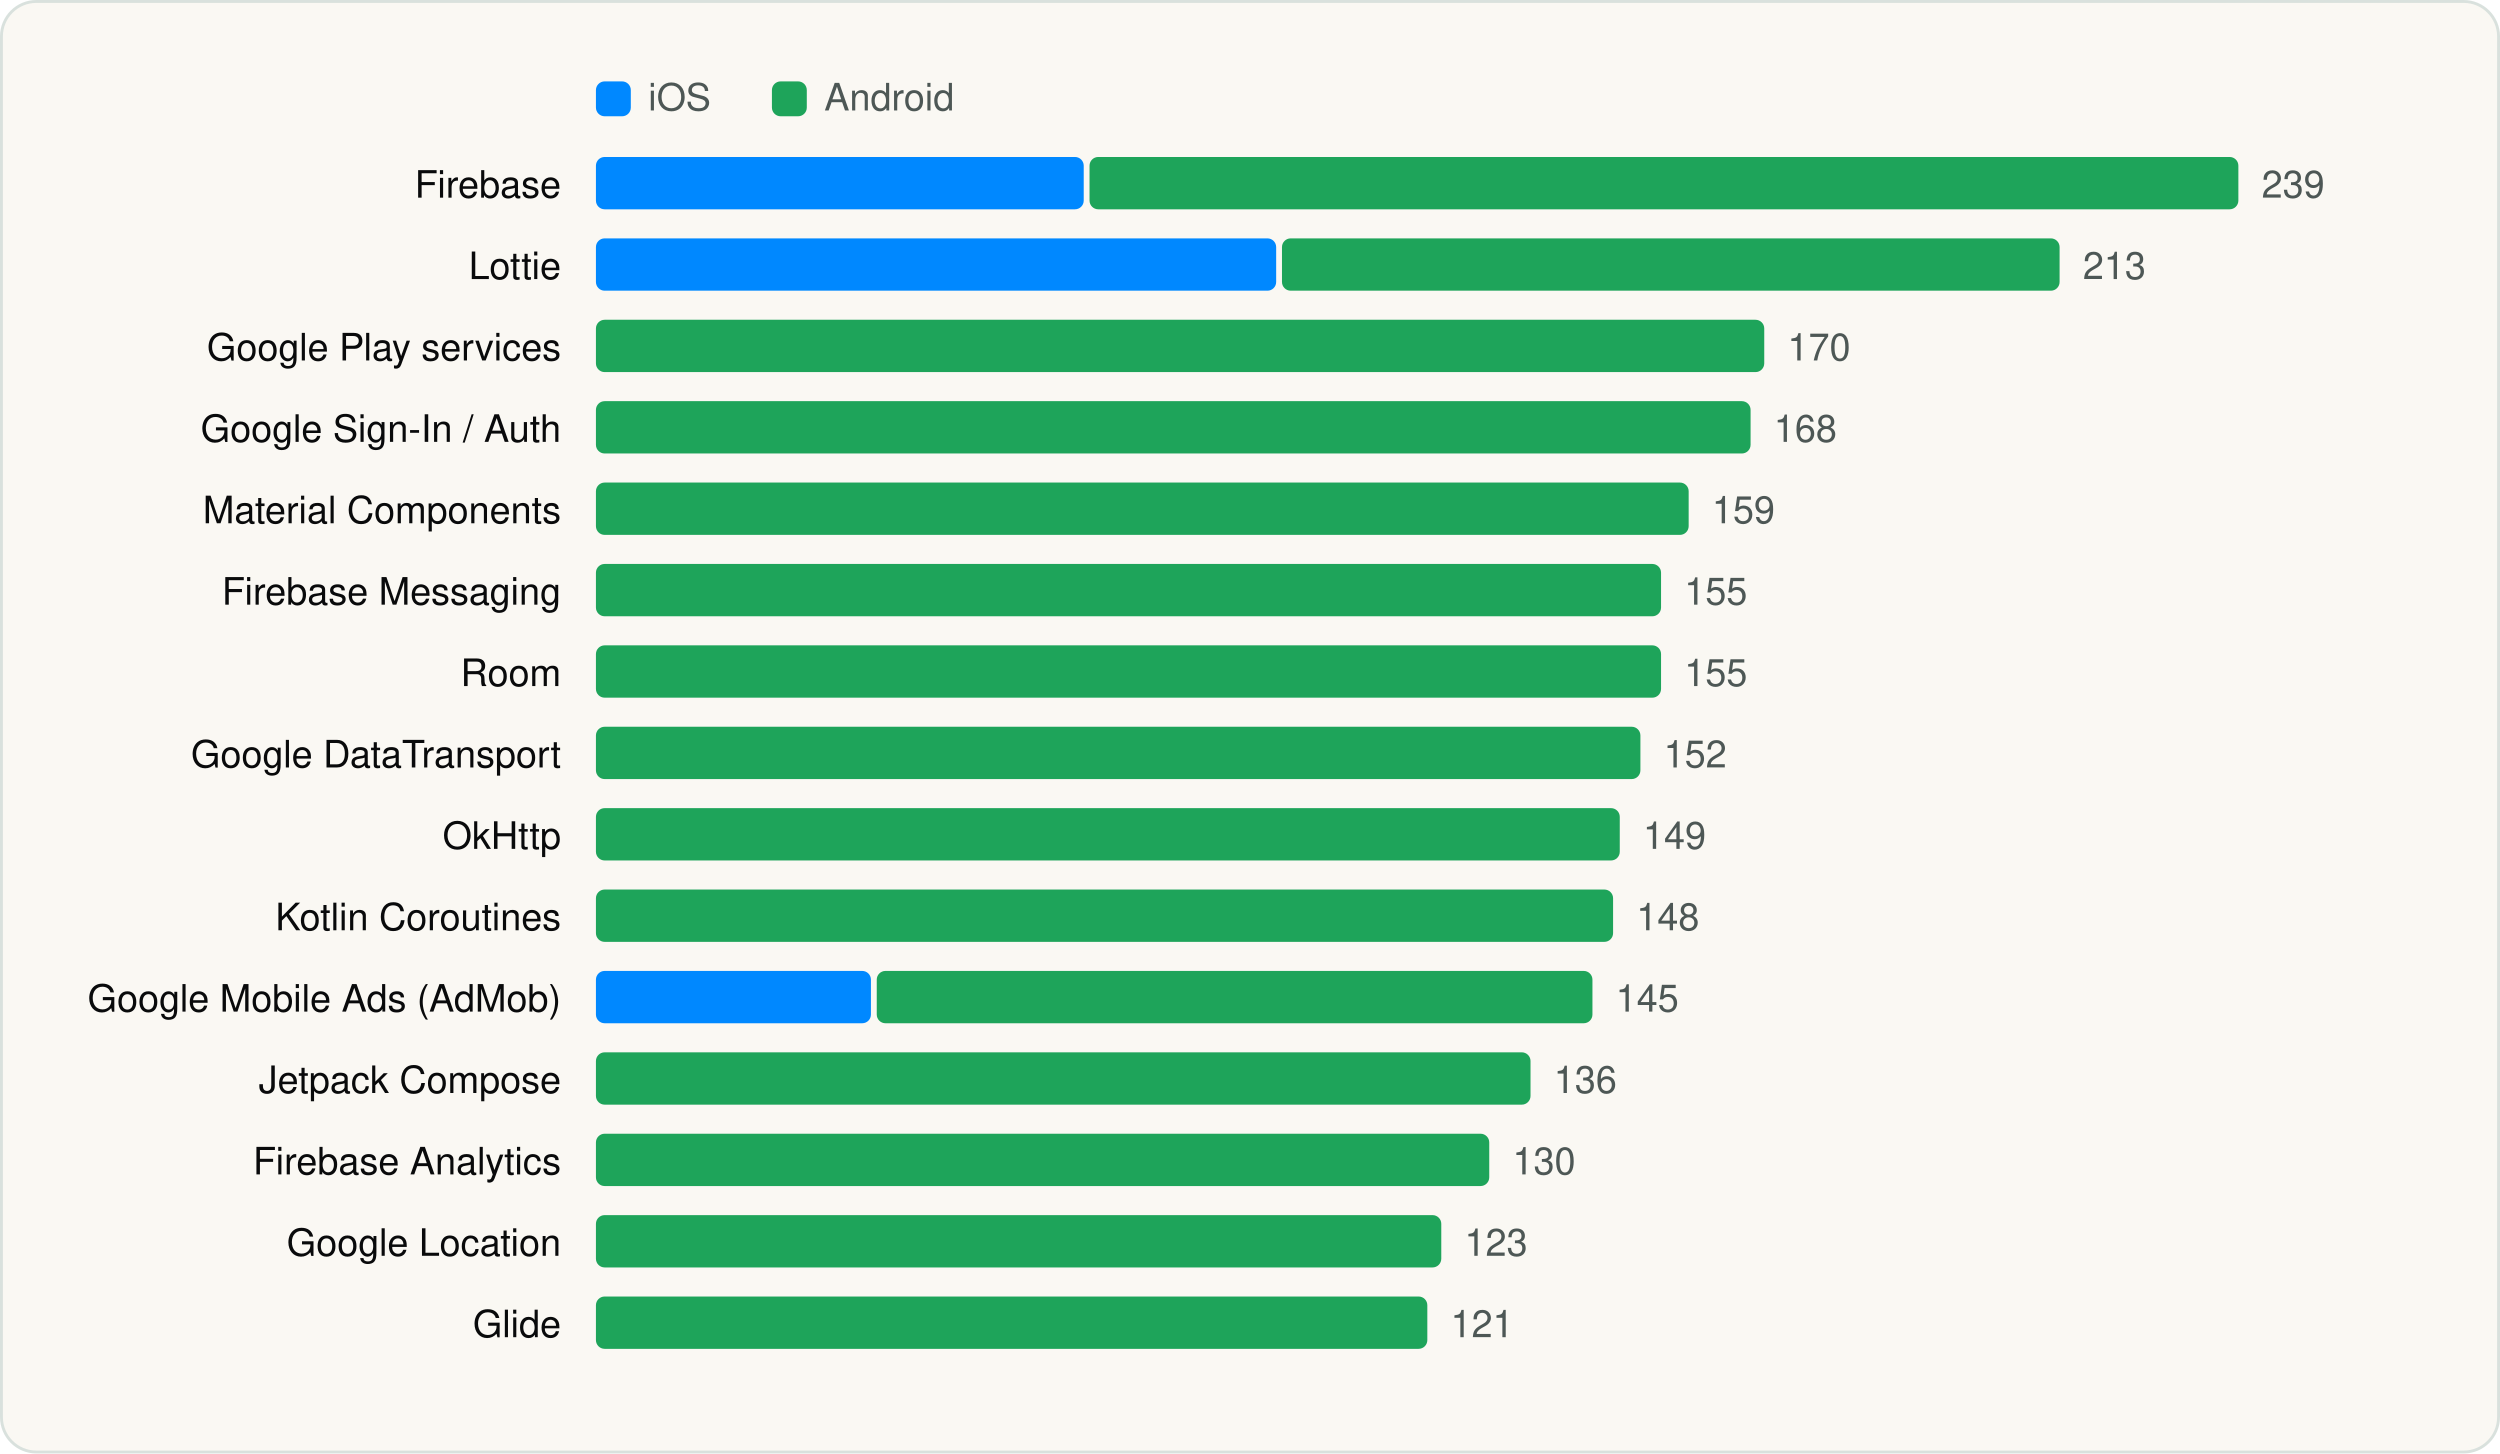
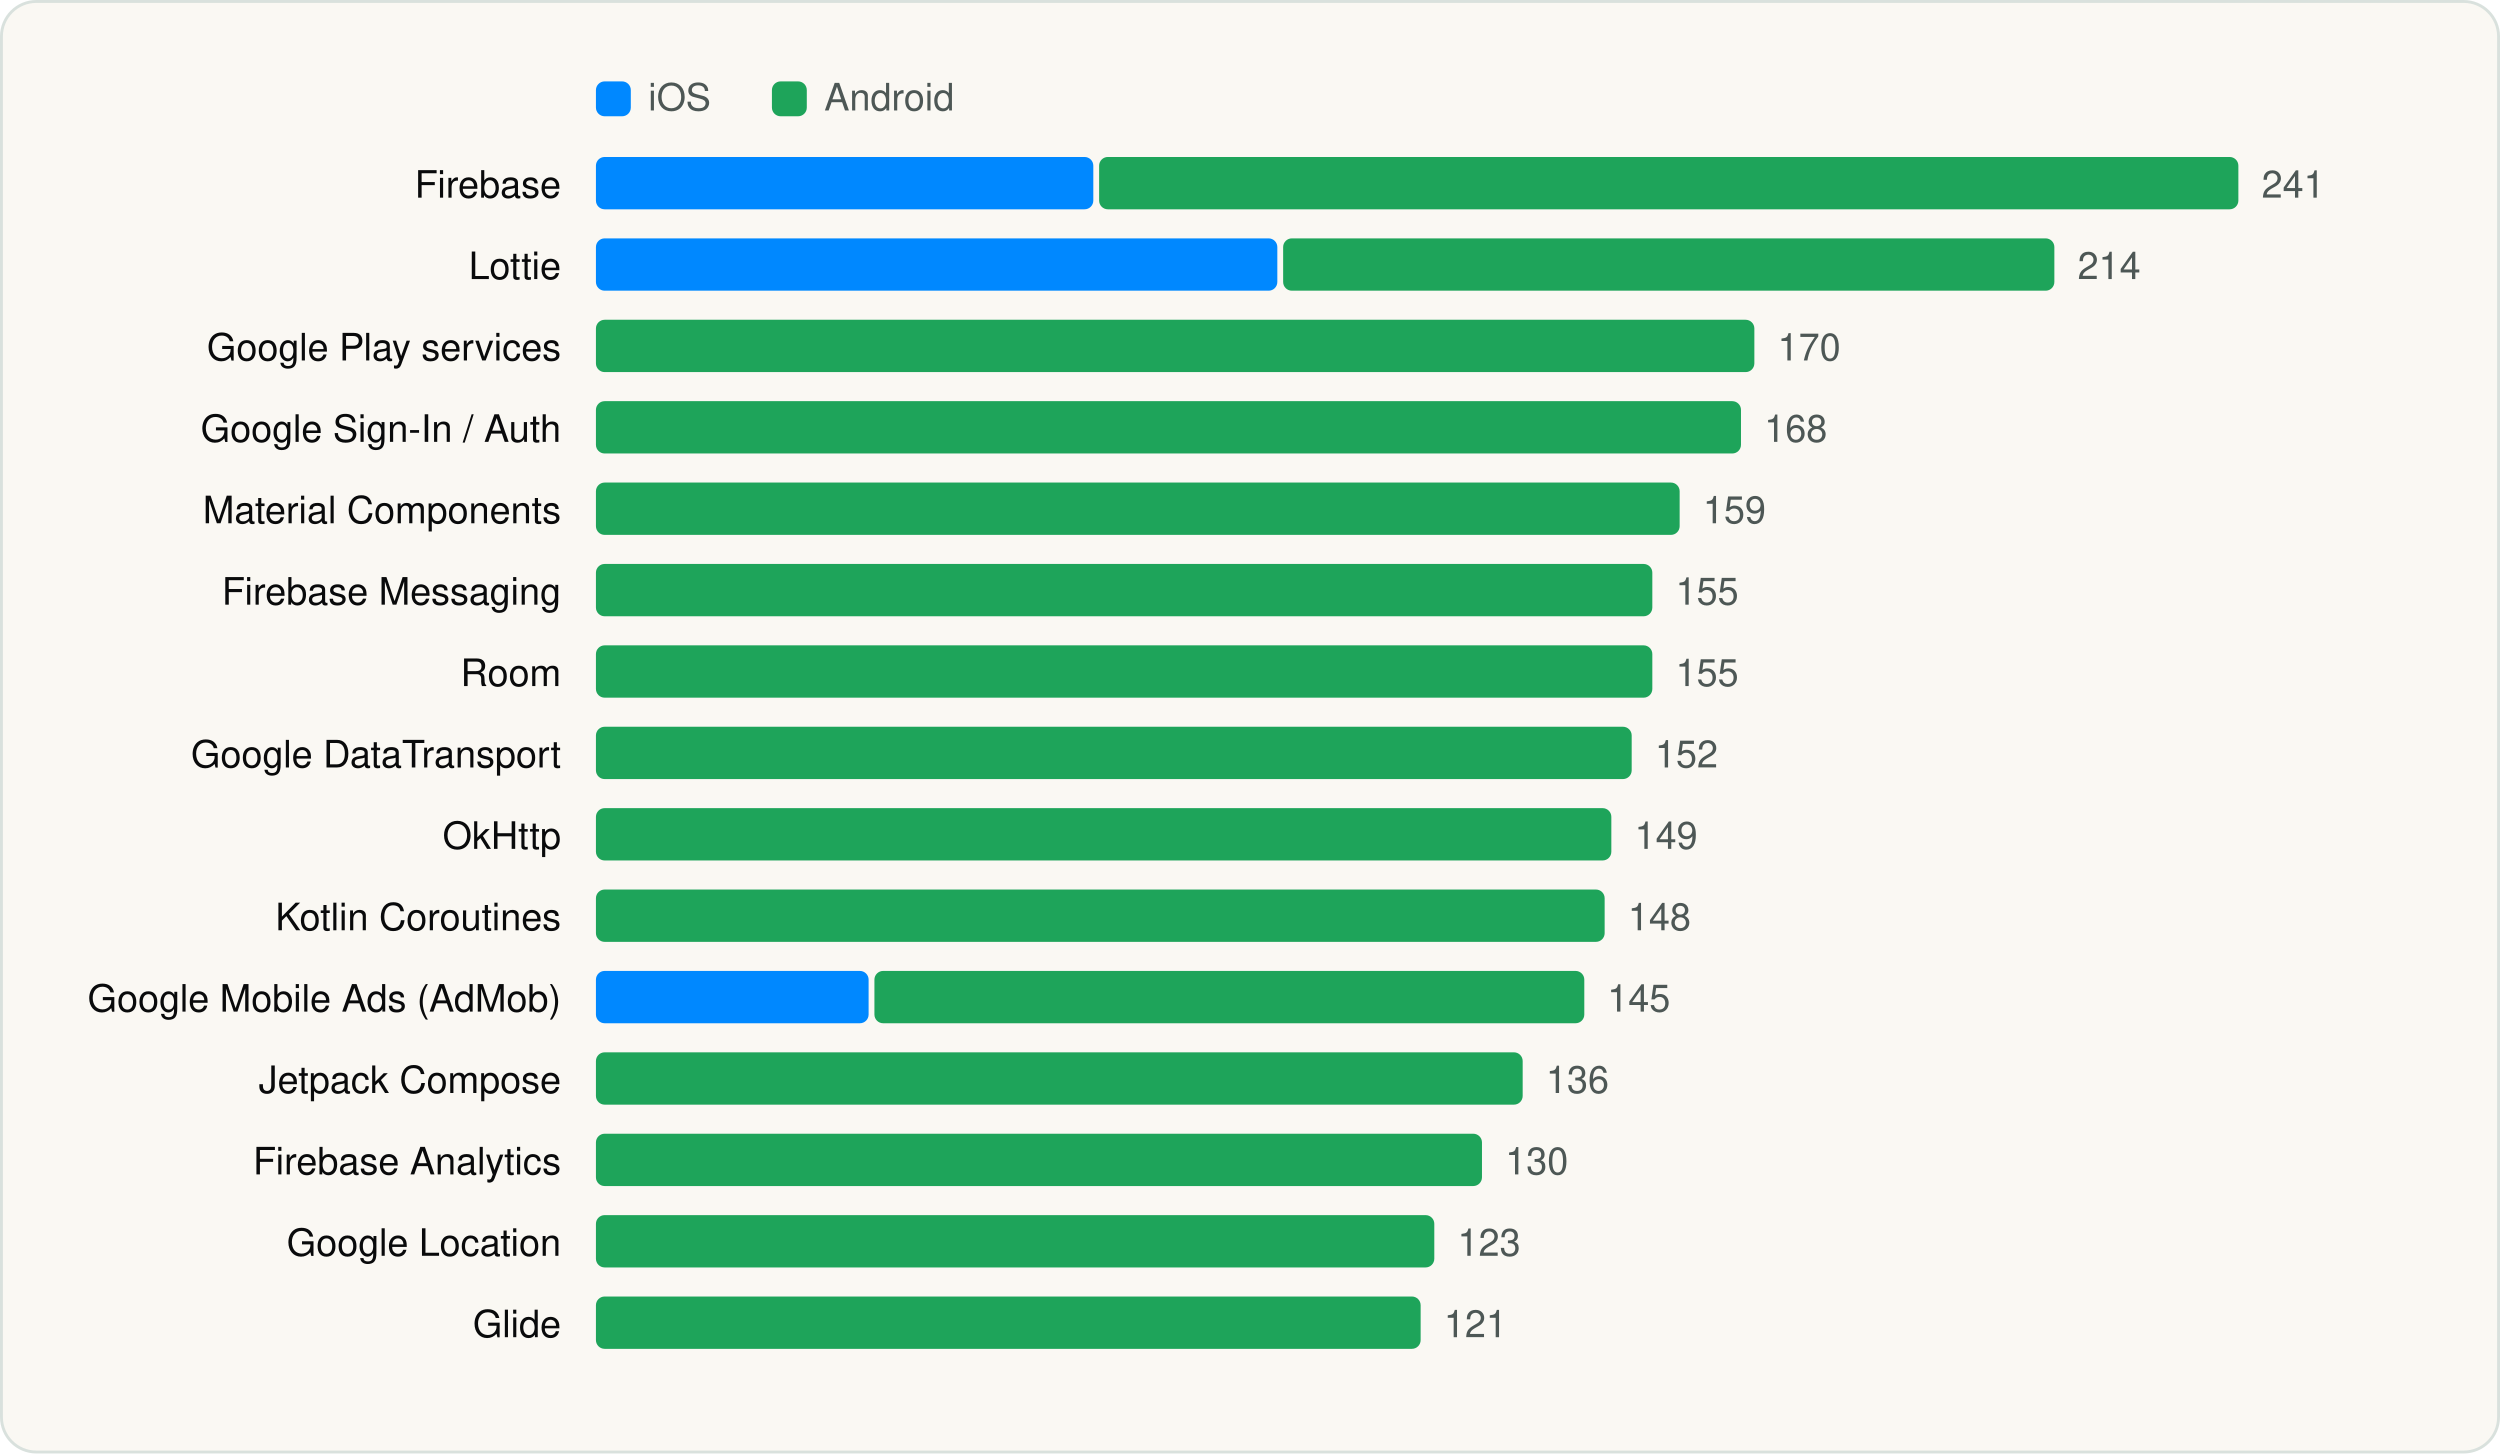
<svg xmlns="http://www.w3.org/2000/svg" viewBox="0 0 860 500" width="860" height="500" role="img" aria-label="Most used SDKs" font-family="Geist, -apple-system, BlinkMacSystemFont, 'Segoe UI', Helvetica, Arial, sans-serif">
  <rect x="0.5" y="0.5" width="859" height="499" rx="12" fill="#FAF8F3" stroke="#D9E1DD" />
  <g transform="translate(20 20)">
    <rect x="185" y="8" width="12" height="12" rx="3" fill="#0088FF" />
    <text x="203" y="18" font-size="13" fill="#4D5755">iOS</text>
    <rect x="245.54" y="8" width="12" height="12" rx="3" fill="#1EA45A" />
    <text x="263.54" y="18" font-size="13" fill="#4D5755">Android</text>
    <text x="173" y="48" font-size="13" text-anchor="end" fill="#090A0B">Firebase</text>
-     <rect x="185.0" y="34" width="167.8" height="18" rx="3" fill="#0088FF" />
-     <rect x="354.8" y="34" width="395.2" height="18" rx="3" fill="#1EA45A" />
-     <text x="758.0" y="48" font-size="13" fill="#4D5755">239</text>
+     <rect x="185.0" y="34" width="171.1" height="18" rx="3" fill="#0088FF" />
+     <rect x="358.1" y="34" width="391.9" height="18" rx="3" fill="#1EA45A" />
+     <text x="758.0" y="48" font-size="13" fill="#4D5755">241</text>
    <text x="173" y="76" font-size="13" text-anchor="end" fill="#090A0B">Lottie</text>
-     <rect x="185.0" y="62" width="234.0" height="18" rx="3" fill="#0088FF" />
-     <rect x="421.0" y="62" width="267.5" height="18" rx="3" fill="#1EA45A" />
-     <text x="696.5" y="76" font-size="13" fill="#4D5755">213</text>
+     <rect x="185.0" y="62" width="234.4" height="18" rx="3" fill="#0088FF" />
+     <rect x="421.4" y="62" width="265.3" height="18" rx="3" fill="#1EA45A" />
+     <text x="694.7" y="76" font-size="13" fill="#4D5755">214</text>
    <text x="173" y="104" font-size="13" text-anchor="end" fill="#090A0B">Google Play services</text>
-     <rect x="185.0" y="90" width="401.9" height="18" rx="3" fill="#1EA45A" />
-     <text x="594.9" y="104" font-size="13" fill="#4D5755">170</text>
+     <rect x="185.0" y="90" width="398.5" height="18" rx="3" fill="#1EA45A" />
+     <text x="591.5" y="104" font-size="13" fill="#4D5755">170</text>
    <text x="173" y="132" font-size="13" text-anchor="end" fill="#090A0B">Google Sign-In / Auth</text>
-     <rect x="185.0" y="118" width="397.2" height="18" rx="3" fill="#1EA45A" />
-     <text x="590.2" y="132" font-size="13" fill="#4D5755">168</text>
+     <rect x="185.0" y="118" width="393.9" height="18" rx="3" fill="#1EA45A" />
+     <text x="586.9" y="132" font-size="13" fill="#4D5755">168</text>
    <text x="173" y="160" font-size="13" text-anchor="end" fill="#090A0B">Material Components</text>
-     <rect x="185.0" y="146" width="375.9" height="18" rx="3" fill="#1EA45A" />
-     <text x="568.9" y="160" font-size="13" fill="#4D5755">159</text>
+     <rect x="185.0" y="146" width="372.8" height="18" rx="3" fill="#1EA45A" />
+     <text x="565.8" y="160" font-size="13" fill="#4D5755">159</text>
    <text x="173" y="188" font-size="13" text-anchor="end" fill="#090A0B">Firebase Messaging</text>
-     <rect x="185.0" y="174" width="366.4" height="18" rx="3" fill="#1EA45A" />
-     <text x="559.4" y="188" font-size="13" fill="#4D5755">155</text>
+     <rect x="185.0" y="174" width="363.4" height="18" rx="3" fill="#1EA45A" />
+     <text x="556.4" y="188" font-size="13" fill="#4D5755">155</text>
    <text x="173" y="216" font-size="13" text-anchor="end" fill="#090A0B">Room</text>
-     <rect x="185.0" y="202" width="366.4" height="18" rx="3" fill="#1EA45A" />
-     <text x="559.4" y="216" font-size="13" fill="#4D5755">155</text>
+     <rect x="185.0" y="202" width="363.4" height="18" rx="3" fill="#1EA45A" />
+     <text x="556.4" y="216" font-size="13" fill="#4D5755">155</text>
    <text x="173" y="244" font-size="13" text-anchor="end" fill="#090A0B">Google DataTransport</text>
-     <rect x="185.0" y="230" width="359.3" height="18" rx="3" fill="#1EA45A" />
-     <text x="552.3" y="244" font-size="13" fill="#4D5755">152</text>
+     <rect x="185.0" y="230" width="356.3" height="18" rx="3" fill="#1EA45A" />
+     <text x="549.3" y="244" font-size="13" fill="#4D5755">152</text>
    <text x="173" y="272" font-size="13" text-anchor="end" fill="#090A0B">OkHttp</text>
-     <rect x="185.0" y="258" width="352.2" height="18" rx="3" fill="#1EA45A" />
-     <text x="545.2" y="272" font-size="13" fill="#4D5755">149</text>
+     <rect x="185.0" y="258" width="349.3" height="18" rx="3" fill="#1EA45A" />
+     <text x="542.3" y="272" font-size="13" fill="#4D5755">149</text>
    <text x="173" y="300" font-size="13" text-anchor="end" fill="#090A0B">Kotlin Coroutines</text>
-     <rect x="185.0" y="286" width="349.9" height="18" rx="3" fill="#1EA45A" />
-     <text x="542.9" y="300" font-size="13" fill="#4D5755">148</text>
+     <rect x="185.0" y="286" width="347.0" height="18" rx="3" fill="#1EA45A" />
+     <text x="540.0" y="300" font-size="13" fill="#4D5755">148</text>
    <text x="173" y="328" font-size="13" text-anchor="end" fill="#090A0B">Google Mobile Ads (AdMob)</text>
-     <rect x="185.0" y="314" width="94.6" height="18" rx="3" fill="#0088FF" />
-     <rect x="281.6" y="314" width="246.2" height="18" rx="3" fill="#1EA45A" />
-     <text x="535.8" y="328" font-size="13" fill="#4D5755">145</text>
+     <rect x="185.0" y="314" width="93.8" height="18" rx="3" fill="#0088FF" />
+     <rect x="280.8" y="314" width="244.2" height="18" rx="3" fill="#1EA45A" />
+     <text x="532.9" y="328" font-size="13" fill="#4D5755">145</text>
    <text x="173" y="356" font-size="13" text-anchor="end" fill="#090A0B">Jetpack Compose</text>
-     <rect x="185.0" y="342" width="321.5" height="18" rx="3" fill="#1EA45A" />
-     <text x="514.5" y="356" font-size="13" fill="#4D5755">136</text>
+     <rect x="185.0" y="342" width="318.8" height="18" rx="3" fill="#1EA45A" />
+     <text x="511.8" y="356" font-size="13" fill="#4D5755">136</text>
    <text x="173" y="384" font-size="13" text-anchor="end" fill="#090A0B">Firebase Analytics</text>
-     <rect x="185.0" y="370" width="307.3" height="18" rx="3" fill="#1EA45A" />
-     <text x="500.3" y="384" font-size="13" fill="#4D5755">130</text>
+     <rect x="185.0" y="370" width="304.8" height="18" rx="3" fill="#1EA45A" />
+     <text x="497.8" y="384" font-size="13" fill="#4D5755">130</text>
    <text x="173" y="412" font-size="13" text-anchor="end" fill="#090A0B">Google Location</text>
-     <rect x="185.0" y="398" width="290.8" height="18" rx="3" fill="#1EA45A" />
-     <text x="483.8" y="412" font-size="13" fill="#4D5755">123</text>
+     <rect x="185.0" y="398" width="288.4" height="18" rx="3" fill="#1EA45A" />
+     <text x="481.4" y="412" font-size="13" fill="#4D5755">123</text>
    <text x="173" y="440" font-size="13" text-anchor="end" fill="#090A0B">Glide</text>
-     <rect x="185.0" y="426" width="286.0" height="18" rx="3" fill="#1EA45A" />
-     <text x="479.0" y="440" font-size="13" fill="#4D5755">121</text>
+     <rect x="185.0" y="426" width="283.7" height="18" rx="3" fill="#1EA45A" />
+     <text x="476.7" y="440" font-size="13" fill="#4D5755">121</text>
  </g>
</svg>
